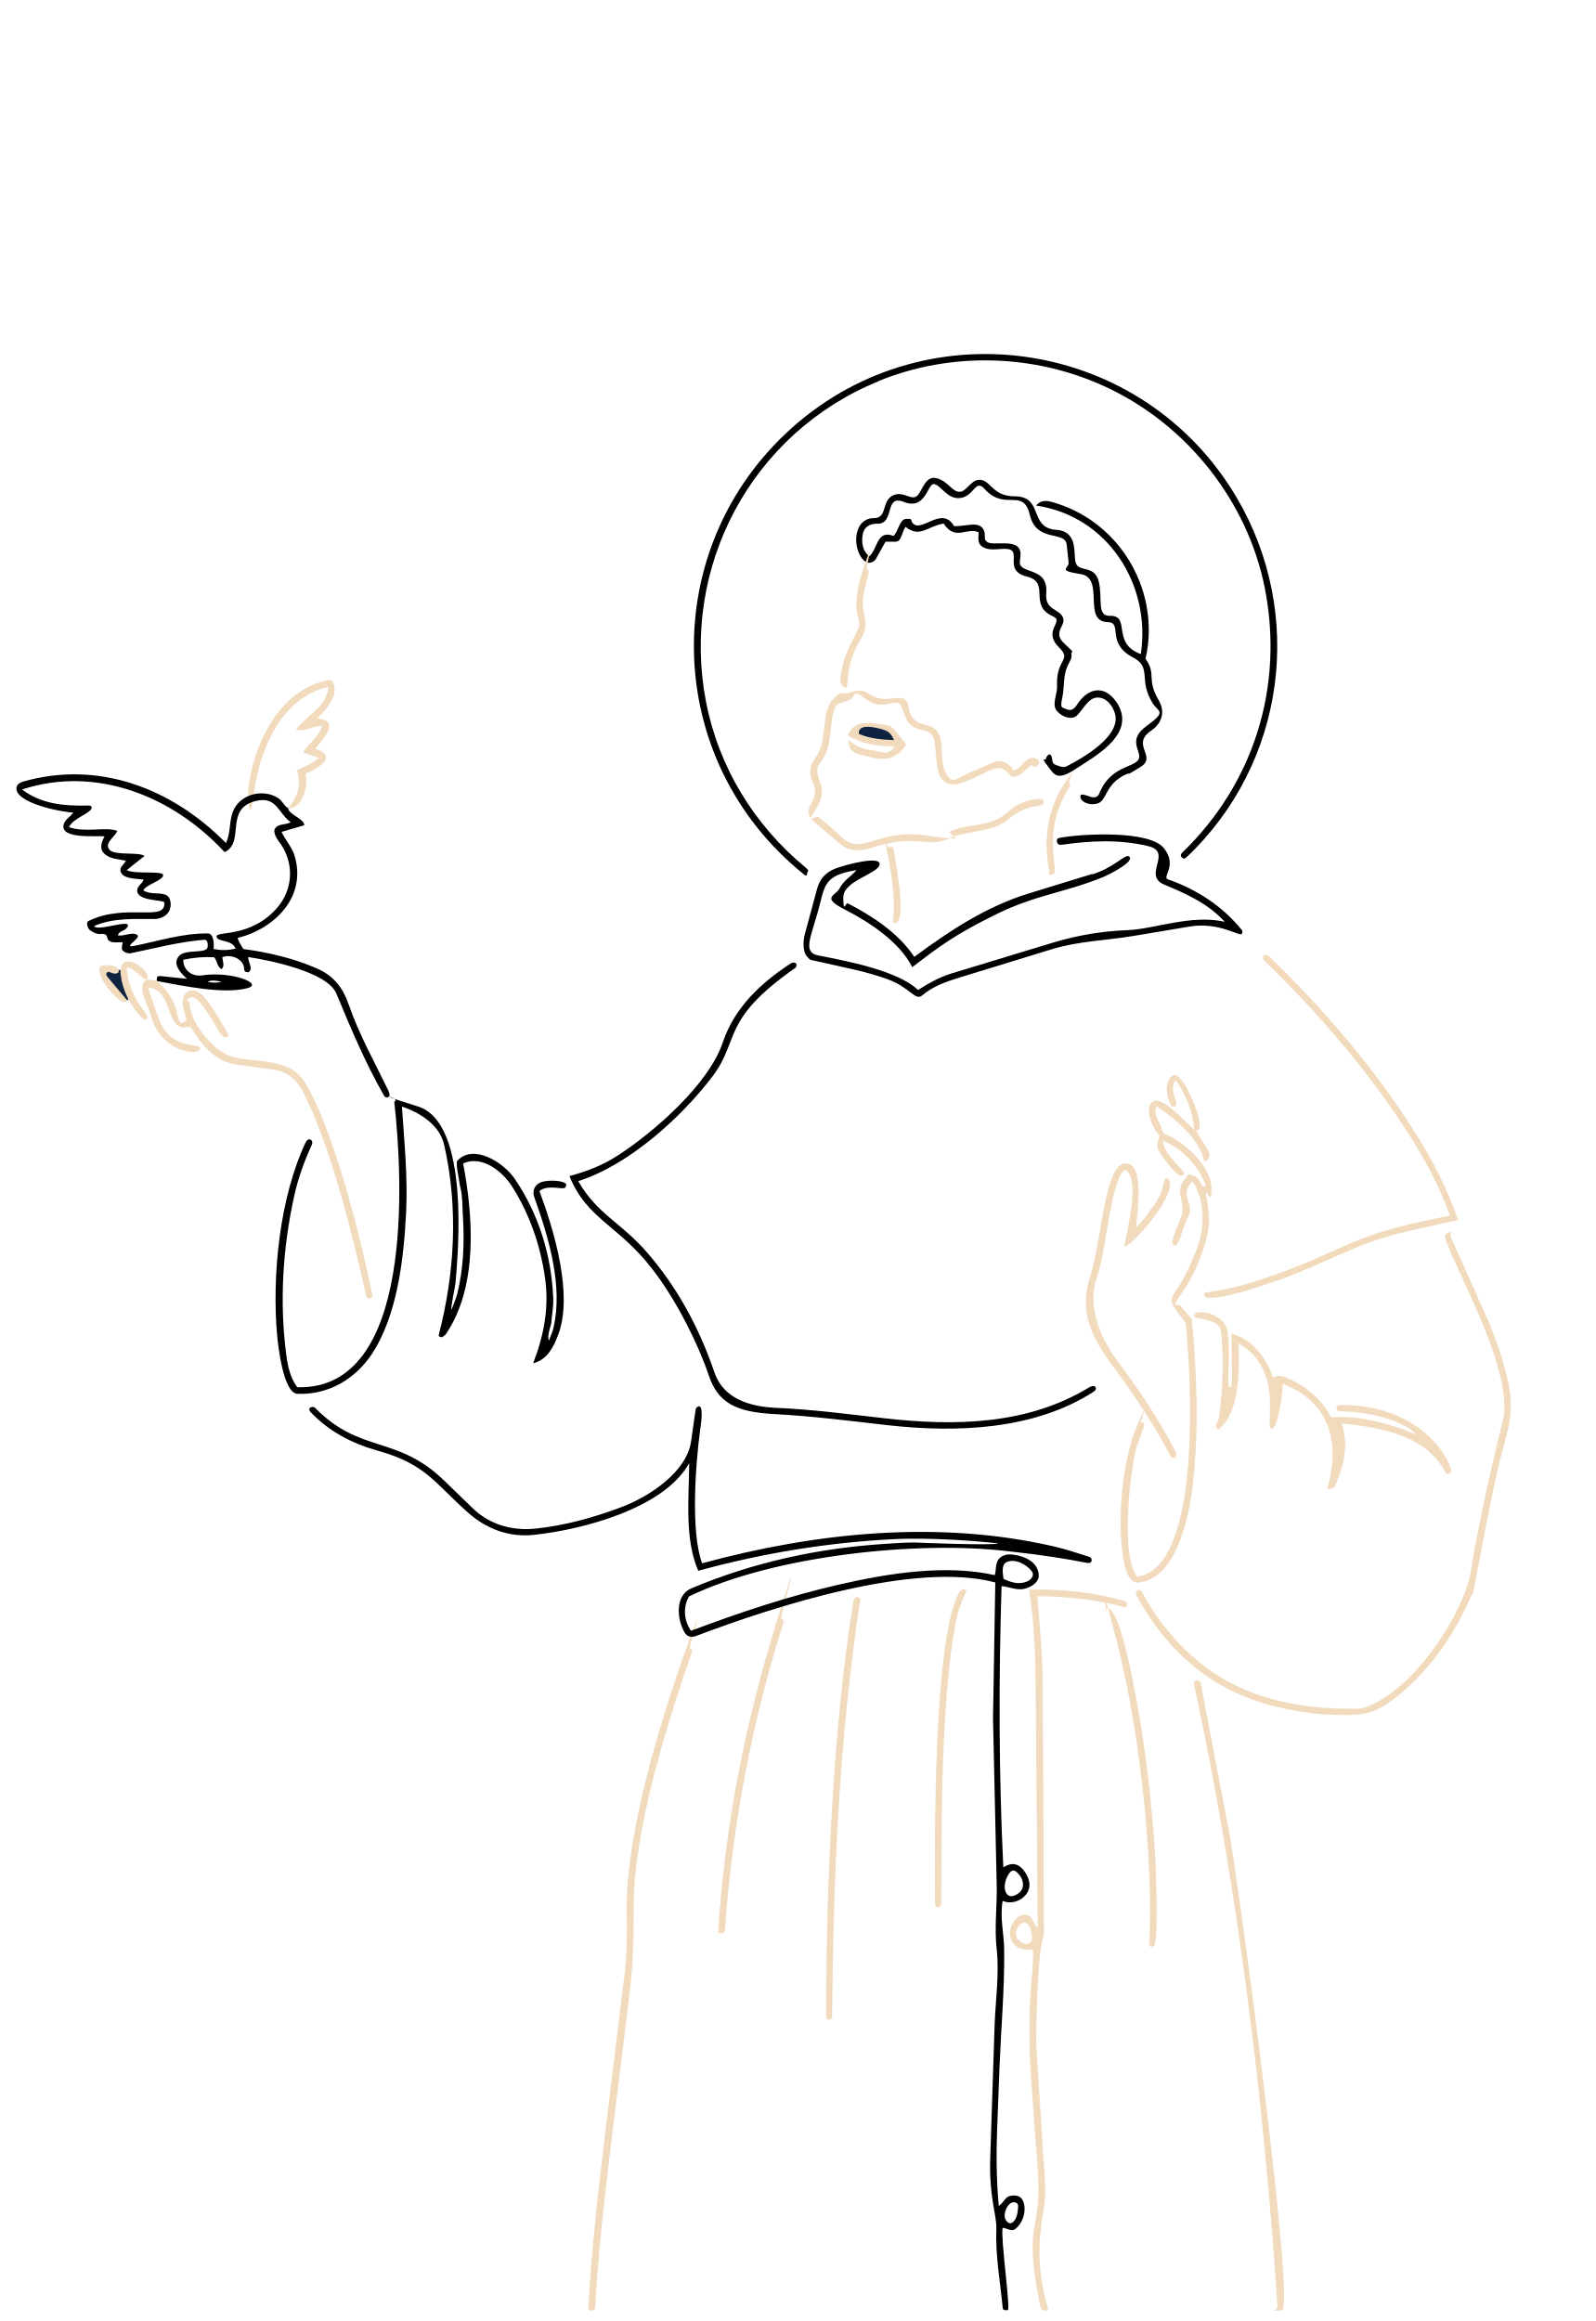
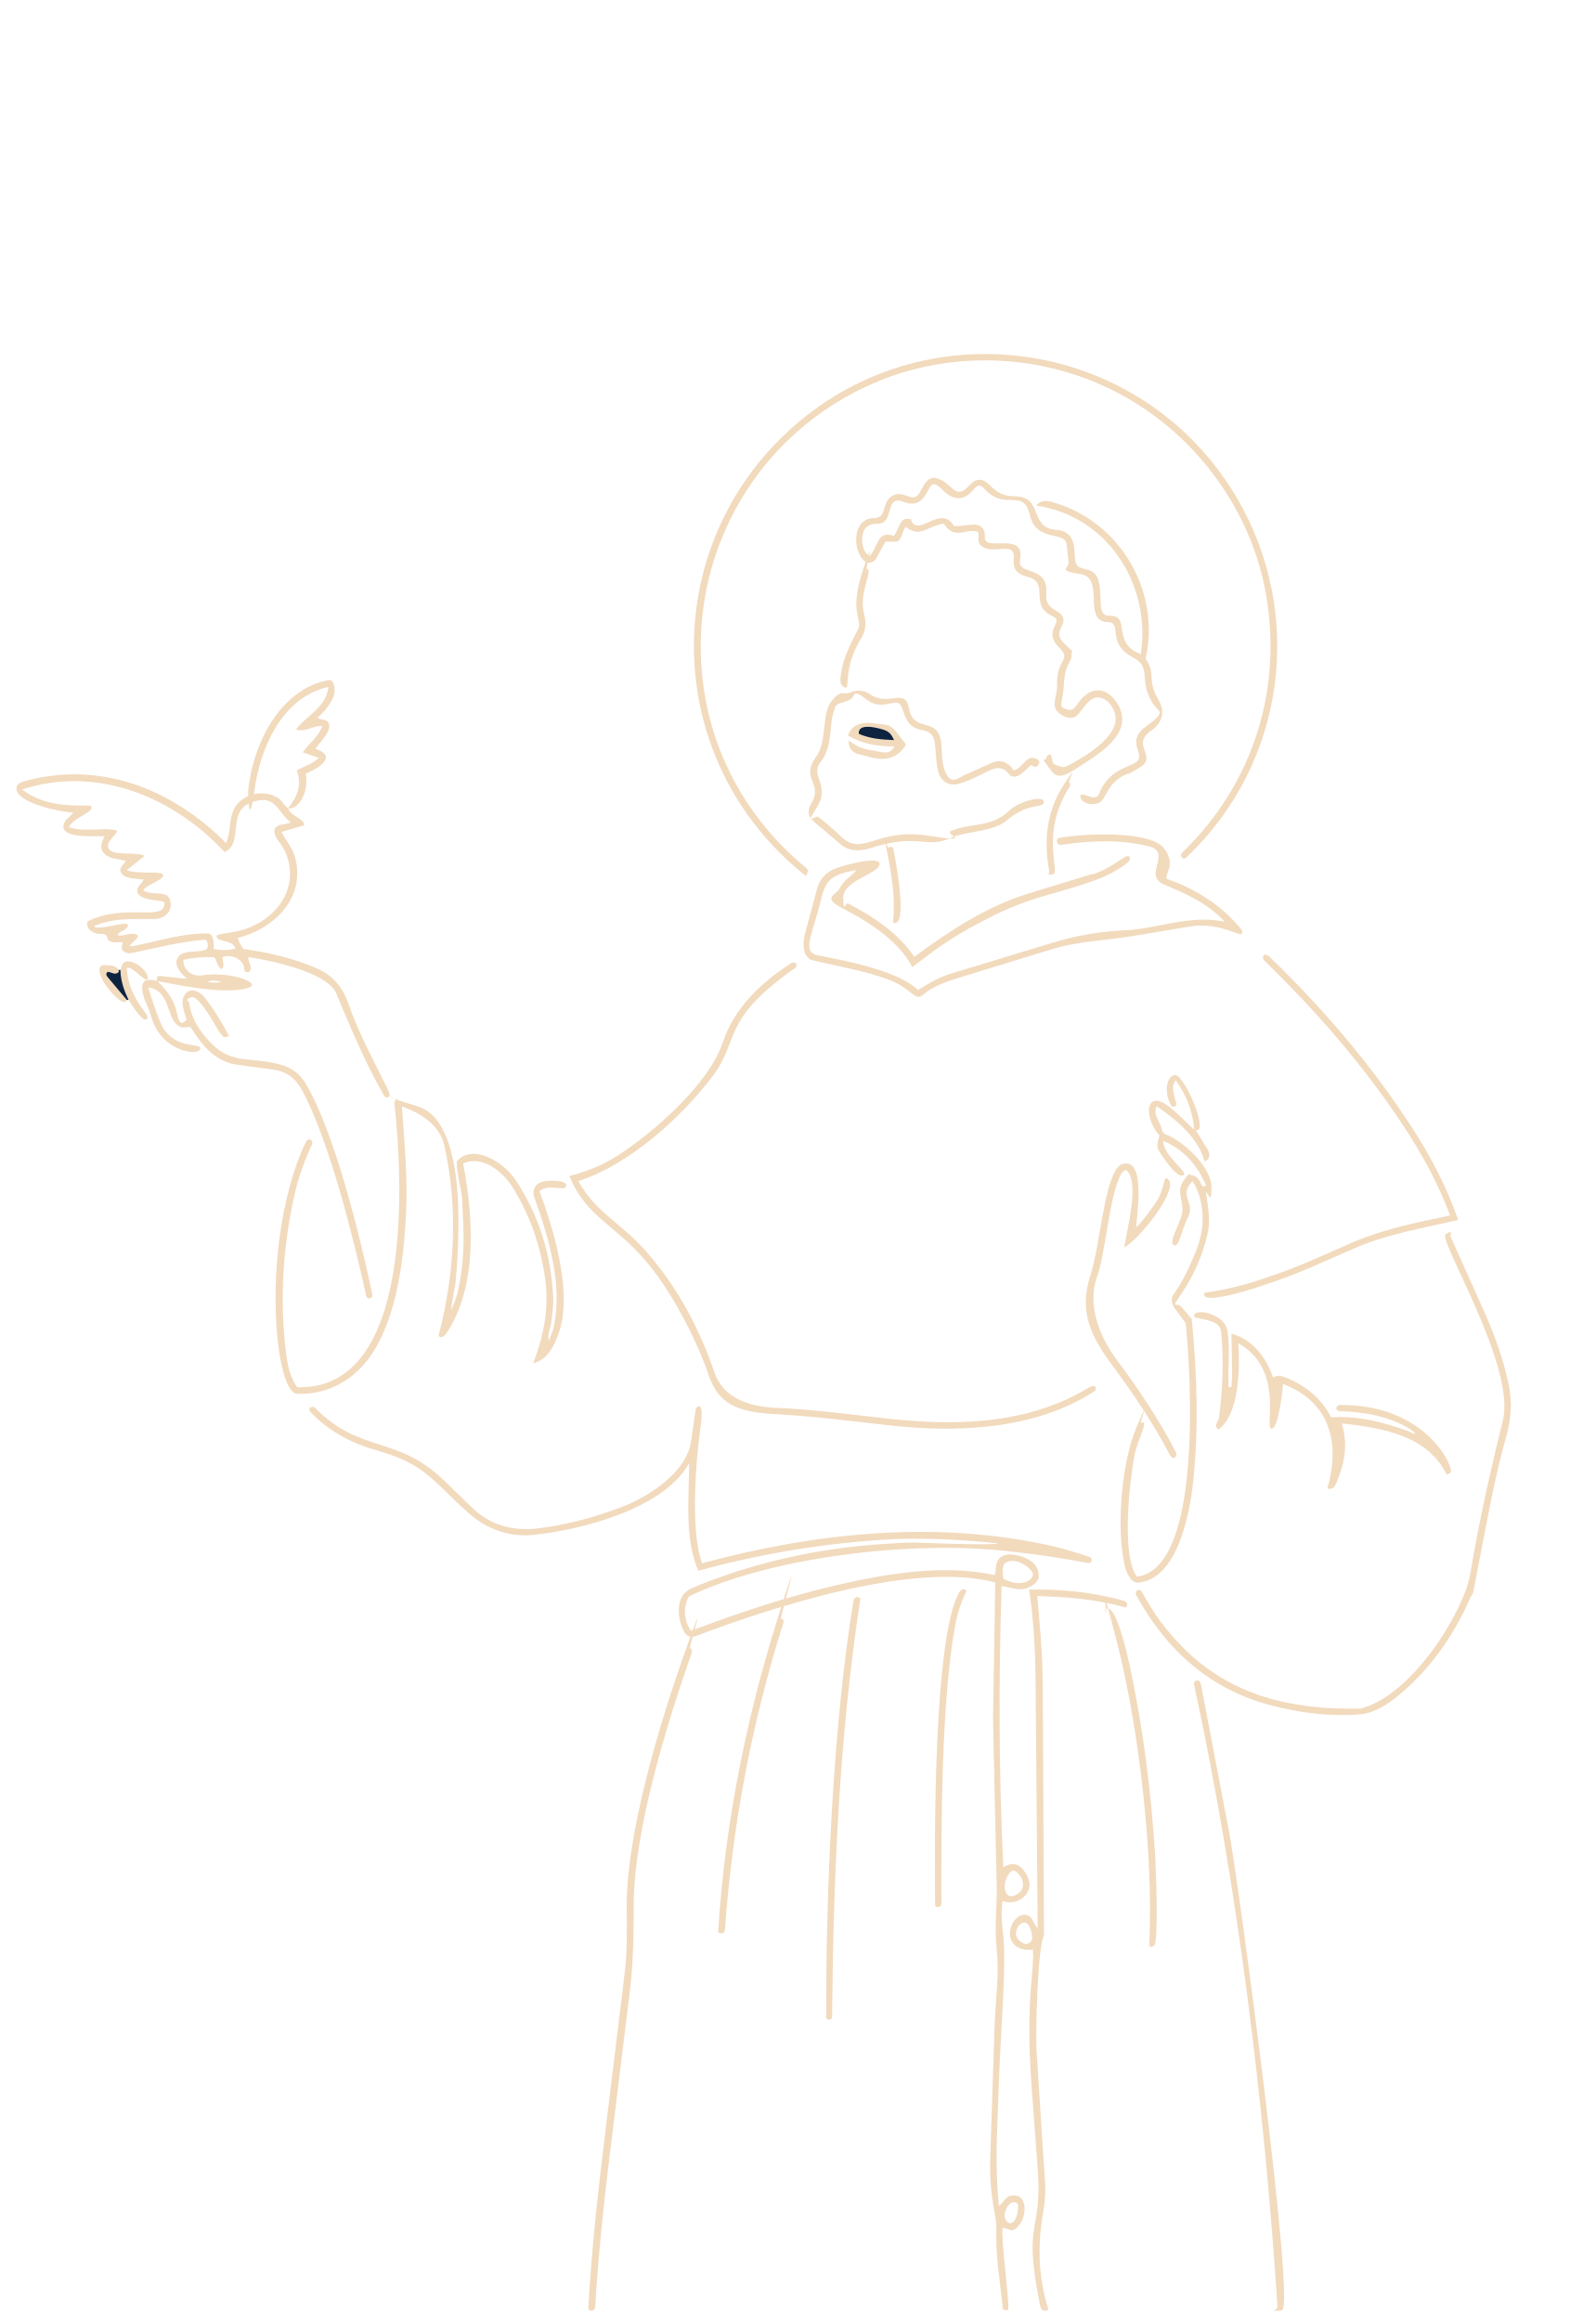
- <svg xmlns="http://www.w3.org/2000/svg" id="Camada_1" version="1.1" viewBox="0 0 914 1330">
+ <svg xmlns="http://www.w3.org/2000/svg" fill="#F2DABD" id="Camada_1" version="1.1" viewBox="0 0 914 1330">
  <defs>
    <style>
      .st0 {
        fill: #F2DABD;
      }

      .st1 {
        fill: #F2DABD;
      }

      .st2 {
        fill: #F2DABD;
      }

      .st3 {
        fill: #F2DABD;
      }

      .st4 {
        fill: #F2DABD;
      }

      .st5 {
        fill: none;
      }

      .st6 {
        fill: #F2DABD;
      }

      .st7 {
        fill: #0e2340;
      }

      .st8 {
        fill: #F2DABD;
      }

      .st9 {
        fill: #0e2340;
      }
    </style>
  </defs>
  <path class="st0" d="M340.9,1322.4c-.1,2.3-3.8,2.1-3.8.5,2-37.2,6.3-73,10.8-109.9l10.1-82.9c1.5-12.7,1.2-24.4,1.1-37.1-.2-42.7,19.1-106.3,33.6-147s1.7-1.7,2.7-1.5,1.3,1.4.8,3c-14.3,41-33,101.4-33.1,144.5,0,16.8-.2,32.3-2.2,49.1l-11.9,96.9c-3.5,28.4-6.2,55.5-8,84.5Z" />
  <path class="st0" d="M704.6,1051.6c4.6,24.1,38.1,271.6,29.9,272.3s-2.4,0-2.5-2.1c-7.6-116.9-22.9-241.5-47.7-356-.4-1.7.3-2.7,1.2-2.8,1.4-.2,2.3.4,2.6,2l16.5,86.5Z" />
  <path class="st0" d="M476.9,1154.9c0,1.6-.6,2.3-1.3,2.4s-2.2,0-2.2-1.5c-.1-73.6,3.8-165.4,15.5-237.8.2-1.1.6-1.9,1.1-2.4s2-.8,3,.5c-12.1,79.1-15.5,158.8-16.2,238.7Z" />
  <path class="st2" d="M662,1064.9c.4,7.2,1.9,48.5-.7,50s-1.3.4-2.8,0c2.6-50.9-5.7-124.2-18.5-173.9s-3.8-12.1-6.9-18.1c5.7-8.1,13.5,28.3,14.1,31,7.9,36.7,12.5,73.3,14.8,110.9Z" />
  <path class="st0" d="M415.5,1104.5c-.1,2-.5,2.7-1,3.1s-3.1.4-3-.8c3.8-60.3,15.5-119.7,33.5-177.5s1.8-1.9,2.5-1.8c1.1.1,1.8,1.1,1.3,2.7-17.9,56.6-29,114.8-33.3,174.4Z" />
  <path class="st2" d="M539.5,1090.1c0,1.8-.6,2.2-1.1,2.5s-2.6.4-2.6-.8c-.3-35.3-1.1-152.1,13.7-179.2.5-1,1.6-1.3,1.9-1.8s2.8.2,2.3,1.1c-3.1,6.4-5.1,12.6-6.4,19.5-8,44.8-7.9,111.6-7.9,158.6Z" />
  <path class="st5" d="M566,885v-1c-.7.2-1.3.2-2,.3.7.2,1.3.4,2,.7Z" />
  <path d="M624.1,892.1c-6.8-2.2-13.2-4.3-20.4-6-66.3-15.2-136.1-8-201.4,9.7-6.7-18.1-3.7-57.4-1.1-76.6.3-2,2.5-15.7-1.6-13-.3.2-.9.7-1,1.4l-2.6,18.3c-2.5,17.6-23.9,31.7-40.1,37.8-15.8,5.9-31.9,10.4-48.7,12.2-13.8,1.5-26.7-2.3-36.4-11.7l-16.2-15.7c-27.2-26.4-48-15.2-74.1-41.8-.8-.9-2.7-.4-3.1.2-.3.7-.2,1.4.5,2.2,10.5,11.1,23.8,18.1,38.6,22.2,27.5,7.7,32.2,18.2,51.6,35.4,10.4,9.3,23.5,14.4,37.9,12.8,26.8-2.8,74.4-14.8,88.9-41.1-.1,20.4-2.8,43.1,5.2,61.7,36.9-10.1,74.2-16.2,111.7-18.1,0,0,23.8-1.5,60.2,2.4-2.2,1.4-48.1-.5-48.1-.5-5.6,0-10.8.4-17.1.8-38.3,2.5-75.3,10.6-110.5,25.4-9.8,4.1-8.4,18-4,25.4,1.3,2.3,3.8,3,6.4,2,44.4-16.8,125.4-43.1,171.6-30.7l-1.3,78.1,2.1,94.9c.3,12.8-1.4,24.3,0,37.2,1.6,14.5-.7,29-1.2,43.8l-2.5,76c-.7,22.6,3.7,32.2,3.5,40.1-.6,15.5,2.2,30.5,3.7,45.9.1,1.2,2.3,1.1,2.9.9,1.6-.6-4.2-41.1-3-47.1,2.5.2,5.1,2.3,7.1.8,4.7-3.5,7-11.3,4.4-16.6-1.4-3-5.2-3.1-7.8-2.3-2.1.7-2.8,3.2-5.9,5.6-1.4-15.2-1.5-29.9-.9-45.2l1.3-34.1c.9-22.5,2.9-44.4,2.7-66.9,0-9.7-2.6-18.7-.9-28.6,5.2,2,10.6,0,13.5-3.8,3.4-4.5,1.8-9.8-1.7-14.1-2.9-3.4-6.3-4.5-11.4-1.4-2.6-53.6-2.7-106.8-1-161.1,4,.3,6.9,1.9,11.1,1.8,3.9-.1,10.2-3.2,10.2-7.7,0-7.7-7.9-11.3-14.4-12.1-3.6-.6-8,.2-9.5,4.3-.9,2.3-.5,4.7-1.3,7.4-28.2-6.3-60.8-1.1-89.2,5.4-29.2,6.7-56.7,15.9-84.9,26.5-4.1-6.2-4.6-13.5-1.1-19.7,48.4-23.4,130.8-32.1,182.9-25.9l6.1.7c13,1.5,25.9,3.4,39.2,6,1.4.3,2.3-.3,2.5-1.2.2-.9-.3-2-1.5-2.4ZM580.6,1261.9c1.1,0,3,.4,2.8,2.6-.2,3.1-.7,7.8-3.7,9.3-2.1,1-3.8-2-4-3.4-.4-3,1.8-8.2,4.9-8.4ZM579.2,1072.5c1.8-1.8,3.7.5,4.9,1.9,2.3,2.7,2.7,6.6,1.1,8.9-1.3,1.9-5.7,4.8-8,2.3-3.1-3.4-.9-10.4,2-13.2ZM576.5,895.3c4.8-2.6,11.9,1.2,14.8,5.2,1.6,2.2-.5,4.8-2.7,5.7-4.7,2-9.3.6-13.6-1.5-.3-2.7-1.4-7.9,1.6-9.5Z" />
  <path class="st0" d="M90.1,562.1c5.3,5.3,9.7,10.5,11.3,18.4s3.2,5.8,5.5,4c-1.2-5-3.9-10.4-.9-14.7s8.4-1.7,11,1.5c5.4,6.8,9.8,14,14,21.9.2.8-2.5,1.6-3.1.8l-2.1-2.5c-1.3-1.6-11.5-21.4-16.1-20s-1.3,1.9-1.2,3.4c1.1,8.9,6.1,16.3,12.2,22.6,12.4,12.9,23.3,7.7,40.4,12.7,6,1.7,10.5,5,13.8,10.3,16.6,27.3,31.7,89,38.5,121.4.3,1.4-1.1,2.2-1.7,2.2s-1.7-.4-1.9-1.7c-7.4-33.5-20.8-87.6-36.5-117.3-3.5-6.6-8.6-11-16.2-12.1l-21.9-3c-11.6-1.6-19.8-11.3-25.8-21.2-1.8-.9-4,.5-5.9-.3-8.7-3.5-5.1-21-18.6-22.7,2.1,7.1,4.2,12.9,6.5,18.9,6.5,17.1,22.7,12.8,23.3,15.8,1.1,5-22.6,3.3-28.3-18.8-1.4-5.3-5-10-4.9-15.8s5.1-4.5,8.7-3.8Z" />
  <path class="st0" d="M165.1,463.1c5.6-6.8,8-14,4.9-21.7,4.7-2.4,9.1-3.7,12.7-7.1l-9.2-3.2c3.8-5.5,9.3-9.1,11.1-15.1-5.5-.2-9.3,3.6-15,2.1,5.1-7.5,17.4-12.5,18.6-24.5-26.6,6-39.1,35-42.4,59.2s-3.7,1.6-3.6.3c2.6-26.7,18.3-58.4,46.2-63.4,3.3-.6,3.8,6.1,3,8.5-1.8,5.3-5.5,9.5-9.5,13.2,2.5,1.2,4.6.8,5.7,2,4.1,4.4-4.6,11.8-6.8,15.7,3.3,1.1,7.2,3.2,5.6,6.4s-6.8,5.8-11.3,7.9c1.9,8-2.3,19.8-9.7,19.9Z" />
  <path class="st3" d="M73.8,573c-3.9-4.3-8.9-12.3-4.7-17.3.4-1.4.7-3,1.5-3.8,4.2-3.7,13.5,3.7,14,7.8.8,6.3-9.1-7.2-11.9-4.9.4,10.3,5.2,18.7,11.1,26.3.6.7.8,1.7.6,2.4-1.6,4.2-9.7-8.7-10.6-10.5Z" />
  <path class="st1" d="M68,555.8c1.6,3.3-.3,4.8-3.8,3.9,3.5,4,7,8.5,8.6,13.4-2,5-13.9-8.7-15.5-15.1s3.1-4.7,5.2-4.8,4.1.8,5.5,2.5Z" />
  <path class="st9" d="M73.8,573h-1.1c0,0-11.2-13.3-11.2-13.3-.8-1-.8-2.2.2-2.7s3.5,1.6,5.3.7.8-1.2.9-1.9c.4,0,.7,0,1.1,0,.1,6.6,2.3,12.1,4.7,17.3Z" />
  <path d="M624.8,794.7c1.4-.8,2.5-.4,2.8,0,.8.9.2,2.1-1.1,2.9-33.9,21.8-78.3,23.5-117.6,19.1-22-2.5-43.1-5.2-65.2-6.4s-32.3-6.3-37.7-22.5-17.9-42.2-32.3-60.7c-19.6-25.3-37.4-28.4-47.4-53.2,10.5-2.8,19.2-6.3,27.9-11.9,21-13.7,52-40.8,60-64.8,6.7-19.9,21.8-34,39-45.2.9-.6,2.1-.5,2.6-.2.8.5.9,2.2-.2,2.9-42.7,29.9-31.4,40.9-47.2,61.9-17.7,23.5-48.1,51.1-77.1,60.2,10.9,19,24.3,23.5,39.2,40.6,17.7,20.3,30.2,43.6,38.9,69.1,5.1,15,20.3,19.5,34.7,20.2,21.2.9,41.5,3.6,62.7,6,40.4,4.6,82.2,3.9,117.8-18Z" />
  <path class="st0" d="M684.2,646.8c1.4-1.4,2-.8,1.1,1.1l6.5,10.5c1.6,2.5,1.9,6.1-1.7,7.1-2.8-12.8-16.4-24.2-27.3-31.6-2.4,4.7,1.7,8.6,2.7,12.5s2.1,3.3,4.9,4.7c10,5,23.8,18.4,23.8,29.5s-2.4,1.6-3.2,2.7c1.1,7.7,2.8,15.8.9,23.8-2.8,12.2-7.8,23.8-14.8,34s-2.7,4.8-.4,7.5l6.2,7.2c2.9,31,4.1,61.9.8,93.1-1.9,18.1-8.9,55.9-31.4,58-4.3.4-6.9-5.8-7.7-9.2-5.2-21.6-2-59.7,6.7-80.1s1.6-2,2.4-2.3c5.1-1.9-1.6,8.3-3.7,19s-8.1,56.5,1.5,69.2c38.1-5,30.7-118.2,27.9-145.3l-6.4-8.7c-1.6-2.2-2.3-5.5-.5-7.9,5.5-7.6,9.1-15.7,12.7-24.4,5.2-12.9,5.8-27.6-1.8-40.4-8.4,8.3,1.5,12.3-2.5,20.3s-5.3,17.3-7.8,16.6c-4.9-1.3,4.8-14,4.5-21.2-.2-5.4-3.3-10.3.4-15.6s2.9-3.9,5.6-3.3c4.9,1.1,4.5,8.6,7.4,5.7-4.5-11.2-13.2-21.1-24.6-25.6.4,8.7,13.8,17.4,12,19.4-3.3,3.6-12.4-10.5-14.3-13.5s-.4-6.2.3-8.9c-4.4-4.4-9.3-17-3.3-19.7s19.8,14.1,23.2,16.2Z" />
  <path class="st0" d="M651.2,914.4c-.8-1.4,0-2.7.5-3.1.9-.8,2.1,0,2.8,1.2,6.2,11.6,13.6,21.7,22.9,31.1,28,28.5,63.4,36.3,102.4,35.5,26.1-7.2,50.8-43.3,59.9-67.3,2.8-7.3,3.5-14.7,4.9-22.3,4.7-25.5,10.2-50.1,16.5-75.3,7.9-31.4-37.6-104.2-32.7-107s2.2,0,2.8,1.4l19.2,42.9c6,13.4,10.8,26.8,13.9,41,2.3,10.7,1.7,20-1.2,30.5-6.8,24.2-11,48.4-15.8,73.1s-2.2,13.5-5.1,20.1c-9.3,21.2-22.7,40.3-40.6,55.1-6.5,5.4-14.2,10.5-22.8,11.1-17.3,1.3-34.2-.9-51-5.3-34.5-9.2-59.4-31.4-76.6-62.8Z" />
  <path class="st0" d="M725.9,735.8c-2.4,1-39.2,13.4-35.7,5,11.9-1.7,23.6-4.4,35-8.6,17.2-5.4,32.7-12.8,49.2-20,18.1-7.8,36.6-11.6,56.5-15.7-7-18.8-16.3-35.6-27.3-52.2-22.8-34.4-49.6-65.1-79.1-93.8-1-1-1.1-1.8-.5-2.8s1.7-.7,3.1.2c30.7,29.7,58.5,61.9,81.8,98,10.9,16.8,19.9,33.8,26.6,53.1-19.9,4.8-38.8,7.7-57.2,15.4-17.7,7.4-34.2,15.7-52.5,21.4Z" />
  <path class="st0" d="M640.3,677.4c-5.7,17-6.8,40.1-11.9,54.9s.6,32.4,11.9,47.5,24,33.8,33.5,52.4c.6,1.2,0,2.7-.7,3.1s-1.8,0-2.5-1.1c-9.7-18.5-21.1-35.4-33.5-52.2-12.6-17-18.8-30.9-12.3-51.2,5.5-17.3,7.2-47.8,14.5-60.3,1.5-2.5,3.7-3.9,6.2-3.8,10.5.5,6,29,5.5,36.7,4.5-4.5,7.7-9.3,11.2-14.2,5.8-8.3,4-16,7-13.6,7,5.5-16.7,35-25,39.2,1.5-10.3,9.2-37.6,1.1-44.4-2.9.6-4.1,4.6-4.9,7.1Z" />
  <path class="st8" d="M685.3,647.8c-.2-.3-.4-.6-1.1-1.1-.7-9.6-4.4-19.2-10.5-27.7-4.5,5,2.3,14.2-.3,14.9s-2-.1-2.6-1.1c-3.2-5.2-3.3-15.3,2.1-16.8s20.1,33.6,12.4,31.6Z" />
  <path class="st0" d="M768,805.1c-1.7,0-2.4,1.1-2.2,2.4.1.6.9,1.1,2.2,1.2,14.4.4,28.2,3,40,10.2,1.4,1.1,2.4,1.7,3.1,2.9-2.2-.5-2.9-1.2-4.2-1.7-14.4-5.2-28.7-9-44.2-7.9-5.3-10.6-14.6-18.3-26.1-22.9-2.5-1-4.8-1.3-7.1.1-4-11.5-11.5-21.7-23.9-25.2l.4,21.7c0,2.9,0,3.9-.3,6.5,0,1.1.5,3-1.7,2.4-.5-10.8.9-21.1-.6-31.8-1.5-11-20.4-13.7-19.1-8.6.5,1.9,14.6.8,15.4,8.6,1.6,16.6.9,33-1.2,49.3-.3,2.4-3.4,4.5-.4,6.9,12.4-9.1,12.3-35.9,11.5-49.5,26.7,15.3,14.7,48.2,18.9,49,3.8.7,6.5-21.3,6.6-25.7,26.8,10.3,33.1,33.5,25.5,59.9,3.7,1.1,4.4-1.6,5.4-3.8,4.4-10.6,6.6-21.4,2.8-33.4,23,2.3,49.1,7,59.8,28.7.4.9,2.4-.1,2.7-.7,1.7-3.4-14.3-38.9-63.3-38.6Z" />
  <path class="st5" d="M263.2,678.2c0-1.4-.2-2.8-.2-4.2,0,1.3,0,2.7.2,4.2Z" />
  <path d="M323.8,680.3c3.6-3.4-7.8-4.7-13.4-3-3.8,1.2-5.6,4.8-4.3,8.6,8.3,23.1,16.7,51.3,11,75.1-.4,2.4-2.2,5.5-2.4,7.1-1.7-1.6,1.3-9.5,1.2-10.1.3-4.5,1.3-8.9,1.1-14.1-1-24.4-8.2-47.8-21.7-67.9-7-10.5-24.2-20.5-33.1-11-1.5.8,1.1,11.8,1.1,13.2.1.7.3,1.5.5,2.3,1.3,5.2,1.1,10.2,1.4,15.6,1,15.5.4,30.5-3.1,45-.3,1.3-2.5,7.8-3.6,9.5.2-3.7,2.4-13.9,2.5-15.4,1.4-16.2,8.5-92-21.6-101.2s-8.5-4.7-13.5-2.7c4.9,43.1,11.7,165.7-55.6,163.6-4-5.5-5.4-11.8-6.3-18.8-3.9-30.2-2-60.7,4.5-90.4,2.3-10.6,5.8-20.1,10.2-29.8.6-1.4,0-2.8-1.1-3-.9-.2-1.9.5-2.4,1.6-14.9,31.3-19.5,76.5-16.4,110.7.6,6.5,3.6,33.1,11.6,33.5,17.6.7,33-8.3,42.6-22.7,14.7-22.1,18.4-55,19.7-81.2,1-20.4-1-39.9-2.4-60.7,10.3,3.4,21.6,10.5,24.2,21.9,8.2,36.1,6.1,73.5-3.1,109-.3,1.1,1.9,1.5,2.2,1.1.3-.4,1.3-.8,1.9-1.6,18.4-27.2,15.7-66.9,9.9-97.8,10.8-5,22.7,4.7,28.1,13.3,10,15.9,16.1,33.4,18.8,52.2,2.4,16.9-.5,32.6-6.8,49,8.2-2.1,11.8-9.5,14.4-16.5,8.6-23-2.4-59.6-10.8-82.2,4.9-4,13.2-.5,14.9-2Z" />
  <path class="st5" d="M127,562.6c-3.6-1-5.9-1-8.1,0,3.1.8,5.6.7,8.1,0Z" />
  <path d="M222.7,625.3c-8-16.6-17-32.5-23-50-3.3-9.4-8.5-16.1-18-20.3-13.4-5.9-27.7-9.2-42.3-11.2-1.3-2.1-2.3-3.6-3.3-6.3,21.7-5.4,39.9-24,32.6-47.4-1.5-4.8-5-8.4-7.4-13.4l13-3.8c.3-3.7-8.9-6-9.2-9.8-2.3-1.2-3.1-4-5.6-5.7-8.8-5.8-22.3-2.3-26.1,7.8-2.2,5.9-1.1,11.8-3.9,17.9-31-31.4-73-47.6-116.4-35.2-2,.6-3.6,1.9-3.7,3.7-.5,8.5,25.5,13.8,32.6,14-2.1,2.9-4.7,3.9-5.5,6.8-2.4,8.9,19.8,6.2,23.4,6.9-2.2,3.9-2.8,7.4-.1,9.9,3.5,3.3,8.1,2.9,12.4,4.1-1.6,2.4-3.3,3.5-3.2,5.2.1,5.1,8.7,5,13.3,5.5-.9,2.6-3.7,3.7-3.7,6.3,0,5.8,12.5,5.2,15.5,6.6,1.5,11.9-21.6.3-43.3,10.8-2,1-.3,4.6.8,5.4,5.8,3.9,6.6.9,9.2,2.7.7.5.5,2.2,1.4,3,2,1.9,5.1.9,8.1,1.2-.2,1.6-.9,3.4-.2,4.4.9,1.2,3.1,2.2,4.9,1.8,14.1-2.9,27.6-6.5,42.1-7.7,2-.2,2,2.8,1.9,4-.3,4.4-12.5,1-16.4,5.3-4,4.4.7,9.7,4.6,13.1l-15.3-1.6c-.7,0-1.9.1-1.8.5,0,.4-.7,1.8,0,2.4,13.7,2.5,38.1,7.8,51.8,4,9.4-2.6-9.6-9.8-26-7.3-5.6.9-10.9-2.7-10.9-8.9,5.8-1.3,11.8-1.8,17.7-1.5,1.9,2.3,1.4,5.1,4.3,6.9,1.9-2.1.6-4.2.4-6.9,4.2-1.7,10.6.2,12.2,4.9.4,1.1.1,2.2.6,3,.4.7,2.3,1.2,3,0,1.4-2.3-.8-4.4-1-8,12,1.8,45.4,8.5,50.5,20.9,8.3,19.9,16.4,39.3,27.1,58.1.7,1.3,1.6,2,2.9,1.1.8-.5.6-1.7,0-3ZM127,562.6c-2.5.6-5,.7-8.1,0,2.2-1,4.4-.9,8.1,0ZM122.4,543.5c.3-2.4.1-8.5-3.2-8.6-14.6-.2-28.2,4.3-42.2,7.1-7.5,1.5,4.4-4.6,1.6-6.3-3.1-1.9-6.9.9-11.1.3.8-2.7,3.8-2.3,5.3-4.5,4.3-5.9-17.6,2.8-18.8-.9,11.3-4.8,22.9-3.9,34.5-4,3.5,0,6.8-1.7,8.3-4.3,1.5-2.4,1.6-7.9-1.6-9.4-3.9-1.8-8.8,0-13.1-2.7,1.7-3.4,11.4-5.7,11.4-8.7,0-2.8-15.9-.3-20.9-2.9l10.2-8.1c-3-2.5-17.2,0-20.1-3.6-3.2-4,3.4-7.4,4.5-10.8-6.6-2.5-18,1.2-27.7-2.1,2.5-5.5,13.5-8.2,13-11.4-.1-.9-1.1-1.1-2.4-1-12.9.3-26.2-.7-37.5-9.2,42.9-14,86.8,4.2,116.1,35.9,11.9-5.6-.2-24.5,17.4-29.2,12.4-3.3,13,6.6,20.5,12.1-3.3,1.7-7.2.6-9.1,3.7-1,1.6.6,5.1,1.9,6.8,9.4,11.7,9.1,27.9-1.2,39.2-15.2,16.7-34.5,12.4-34.1,15.8.4,3.4,8.7,1.3,10.9,6.9-4.3,1-8.6,1.1-12.9.1Z" />
  <path d="M498.1,318.8c4.9-4.3,4.2-15.4,13.9-11.7,2.8-2.5,3.4-9.8,7.4-9.8s2.3.7,3.2,2c4.9,7.2,16.9-10.2,24.1,2.2,3.8.1,7.4-.8,11.2-.9s6.4,2.1,6.4,6,.4,2.7.9,3.5c2.5,3.9,21-3.5,19.5,8.9-.2,2-.8,4,.3,5.3,3.2,4.2,15.7,2.1,14.5,15.7-.9,10.1,7.9,8.6,9.7,14.2,1.5,4.6-6.4,8.1.8,14.7s3.5,3.8,3.9,5.7c.6,2.7-1.2,4.7-2.2,7-2.6,5.7-1.7,12.1-3,18.2s-.5,5.4,2.4,6.6,4.5-.2,6.3-3c2.9-4.4,7.6-8.6,13.3-7.7s10.3,7.3,11.7,12.1c4.4,15-15,25.6-26,32.8s-12.3,3.3-16.3-2-1.1-2.6-.9-3.6,1.6-3.6,2.9-2.4c1.1,1.4.4,4.7,2.2,5.4s4.7,2.2,6.7,1.2c9.8-5,31-17.2,28-29.8-1.1-4.5-4.8-9.8-10.1-9.7s-7.9,6.4-11.7,10.2-11.4-.6-12.6-4.3,1.3-8.3,1.1-12.6c-.7-15.6,8.7-14.5,1.2-21.9-9.9-9.8,3.2-14.9-3.5-17.9-14.6-6.4-1.1-19.4-15-22.8-11.4-2.8-5.8-11.1-8.2-14.4s-10.5.2-15.7-1.9-3.6-5.6-3.8-9.1c-6.6-3.1-13.3,5.3-20-5-9.9,1.8-13.6,8.4-21.8,1.9-2.1,2.5-2.1,8.6-5.8,8.5h-5.7c0-.1-5.4,9.7-5.4,9.7-.8,1.5-2.5,2.3-3.8,2.4-4.9.3-10-10.8-6.4-19.6,1.5-3.7,4.9-6.1,8.9-6,7.7,0,4.4-8.8,10.1-12.5s10.4,1.9,13.9.3,4.9-12.5,11.9-10.7,9,8.2,13.6,7.8c3.4-.3,6.2-6.3,10.2-6.8,7.2-1,7.5,9.4,21,9.4,16.8,0,7.9,18.1,23.8,19.2,13.8,1,9.1,15.5,11.6,19.8s10.5.6,12.8,9.9c2.3,9.7-1.3,19.8,6.3,19.6,12.4-.4.6,15.7,17.8,21.9,5.9-39.4-18.6-79-60-85.1,3.3-4.1,7.8-2.5,11.6-1.3,37.8,11.9,59.7,51.6,51.1,89.1,6.5,9.2.2,11.3,7.6,23.9,3.8,6.5,1.8,13.1-4.4,17.3-11.9,8.1,3.7,14.7-6.1,20.8s-5.2,2.8-8,4.1c-12.4,5.4-11.1,15.3-16.6,16.8s-9.2-1.3-9.7-3.1c-1.3-4.5,5.6.1,8-.4s2.5-1.9,3.2-3.5c6.4-14.1,18.8-13.6,21.8-17.9,3.1-4.3-7.2-10.9,4.8-19.5s6.6-8,3.5-13c-8.6-13.8,0-20.4-11.5-26.4-15.4-8.1-5.5-20-14.2-20.1-14.9-.3-1.5-25.3-15.5-27.5s-6.6-3.1-7-6.9l-1.1-10.1c-.9-8.1-17.3-.8-21.1-16.9s-14.2-1.8-25.9-14.9c-5.3-5.9-5.8,3.7-13.5,5.1s-11.4-7.2-15.4-7.9-4.5,15.3-17.5,10.2c-11.3-4.5-4.8,12.8-15.1,12.5-4.3-.1-7.7,1.9-8.4,6.3s-.2,8.8,3.5,12.2Z" />
  <path d="M503.3,218.5c-72.9,29.8-113.5,106.5-98.8,183.4,7.2,37.6,27.6,70.9,57.2,95.3.8.7,1.9,2,1.3,2.1s-.3,3.4-1.8,2.2c-82.5-65.8-84.7-188-6.8-256.9,78.1-69.1,200.7-50.2,254.2,40.5,39.3,66.6,28.2,152.3-28.7,206.1-.7.7-1.4,1.2-2.4.4s-1.4-1.7.2-3.3c40.3-39,58.3-94.4,47-151.5-9.8-49.1-44.2-93.8-92.4-115.7-40.2-18.2-87.3-19.7-129-2.7Z" />
  <path d="M626,501c12.2-3.8,18.7-11.7,20.8-10.3,4.3,2.7-11.5,10.5-14.5,11.8-22.8,9.3-38.5,10-62.3,21.8s-32,18.3-47.3,29.9c-7.2-14.5-24.7-25.9-38.6-33s-5.4-7.6-3-12.2,6.3-6.5,9.7-10.4c-19.8,3.1-18,9.5-22.4,24.7s-8.1,22.5.5,24.2c16,3.1,45.9,8.8,57.1,19.8,6-3.8,12.1-7.3,18.9-9.4l58.3-17.7c14.3-4.3,28-6.6,42.9-7.2,16.1-.7,36.1-9.1,55.7-4.8-9.8-10.6-22-16-34.7-21.3s5.1-18.5-9-22c-16.4-4-33.2-3.2-49.9-.8-1.5.2-2.5-.7-2.6-1.9s.1-1.8,1.6-2.1c12.9-2.4,51.3-4.4,59.6,5.8s-1.4,16.7,2.5,18c16.7,5.9,31.3,15.4,42.4,29.2.4.5,0,1.6-.1,1.9-.7,2.3-12.6-6.9-29.7-4.1l-32.3,5.4c-16.1,2.7-31.6,2.9-47.4,7.8l-51.9,15.9c-8,2.5-15.4,4.9-21.9,10.4-4,3.4-6.8-4.6-19.9-9.3s-22.9-6.2-34.7-9-8.5-1.2-11.2-3.8-2.5-9.1-1.4-13.1l7-25.9c1.5-5.6,5-9.5,10.5-11.6s26.1-7.7,25.3-2.3-20.9,9.2-20.8,18.9,1.2,2.6,2.7,3.4c14.1,7.3,28.8,16.9,38,30.6,20.7-15.3,41.6-29,65.8-36.4l36.2-11.1Z" />
  <path class="st0" d="M478.5,405.7c-4,8.6-.6,21.4-8.5,31.3-5.9,7.4,5.9,13.3-1.8,25.4s-1.1,4.3.8,5.8c4.5,3.5,8.7,7.1,12.8,11.1,12.3,12,20.4-4.9,49.3-.5s9.4-.7,13.8-2.6c11.6-4.9,23.2-1.8,33.3-11.6,5.9-5.7,20.3-9.1,19.9-5s-8.2-.5-21.2,10.5c-7.7,6.6-23.9,6.3-31.3,9.7-15.7,7.3-18.3-3-46.8,6.2-5.7,1.9-12.3,1.9-16.9-2l-15.7-13.3c-3.2-2.7-3.7-6.4-1.5-10,7.5-12.4-6.7-13.9,3.2-27.5,6-8.2,2.8-24.3,8.6-31.5s6.8-3.2,10.1-4.7,7.8-2,11.5.6c11.3,7.9,20.4-4.1,22.7,8.2,2.8,15.1,17.1,3.8,18.6,20.6.5,5.8,0,12.6,3.2,17.8s7,1.3,9.5.2l16-7.2c4.9-2.2,9.6-.7,12.7,4.3,4.4-.8,7.2-8.2,11.4-7.2s3.8,2.8,2.3,4.5-3-.5-3.8-.2c-1.6.6-8.4,10.1-12.5,5-6.8-8.3-12,.2-28.3,5.4-5.7,1.8-10.9-1-12.3-7-3.2-13.9,1-21.8-9.1-23.6s-9.7-9.6-12.4-14.3-10.3,3.8-19.3-3.1-6.2-2-9.9,0-7,1.2-8.6,4.6Z" />
  <path class="st6" d="M493.2,366.1c-10.7,17.9-5.6,29.4-9.2,27.8s-2.3-6.2-1.9-8.9c1.4-9.1,5.6-16.5,9.6-24.5,2.8-5.8-5.4-8.7,2.6-33.3s1.7-1.1,2.3-1.1c4.1,0-4.6,13.6-1.6,25.1,1.4,5.6,1.4,9.7-1.7,14.9Z" />
  <path class="st8" d="M612.5,451.4c-16.6,26.7-4.8,48.5-9,49.5s-2-.4-2.3-2c-3.4-17.2-1.2-34.8,8.4-49.3s1.9-1.6,3-1.1.7,1.8,0,2.9Z" />
  <path class="st4" d="M511.9,486.2c.7,3.9,9.1,46.6-.2,42.4,1.4-13.4-.6-26.6-3.3-40s0-2.5.6-2.9,2.7-.8,2.9.5Z" />
  <path class="st6" d="M486.3,424.2c5.1,3.9,8.3,5.1,13.2,5.7s10,3.6,13-2.2c-9.8,0-18.4-1.3-26.6-6.2,2.1-6.8,8.9-8,15.3-7s8.5.1,12,4.5l6,7.6c-5.2,8.6-12.9,9.6-21.5,7-4.8-1.4-12.1-1.5-11.3-9.4Z" />
  <path class="st7" d="M506.1,418.1c3.5,1.1,4.7,2.8,6.2,6-7.3-.3-13.8-.8-20.2-3.6-.5-5.6,7.7-4.3,14-2.4Z" />
  <path class="st0" d="M645.7,918.5c-.5,0-.8-1-2-1.3-17.5-4.8-35.2-6.7-54-6.3,2.8,19,3.6,36.4,3.7,55l1.2,139.1c-2.5-2.7-2.7-6.1-5.4-7.3-3.7-1.7-7.4,1.3-9,4.5-2,3.8-2.1,8.3.4,11.5,2.5,3.1,6.6,3.9,11.3,3.5.2,5.4-.2,10.5-.7,15.9-1.9,20.4-1.7,40.3-.2,60.9l3.6,49c2.8,38-8.8,27.2,1.3,77.9.3,1.4,1,2.2,1.4,2.8.4.6,3.7.6,3.3-.8-6.2-19.7-6-38.2-2.5-57.5,1.8-10.3.2-20.9-.4-31.4l-3.8-60c-.5-7.9.5-57.7,4.3-65.1l-.7-141.6c0-18.1-1.6-34.9-3.1-52.7,17.7.4,34.1,1.9,50.4,6.5.9.2,1.4-2.6.9-2.7ZM591.4,1110.6c-.3,2.1-1.2,2.5-2.2,3.1-1.8.9-4.4-1.1-4.8-1.4-.8-.7-1.8-1.7-2.2-3.3-.4-2.3.9-4.7,1.5-5.5.7-.9,1.9-1.8,3.4-1.8,2,0,3.3,3.1,3.7,4.7.3,1.4.8,3.1.6,4.2Z" />
</svg>
